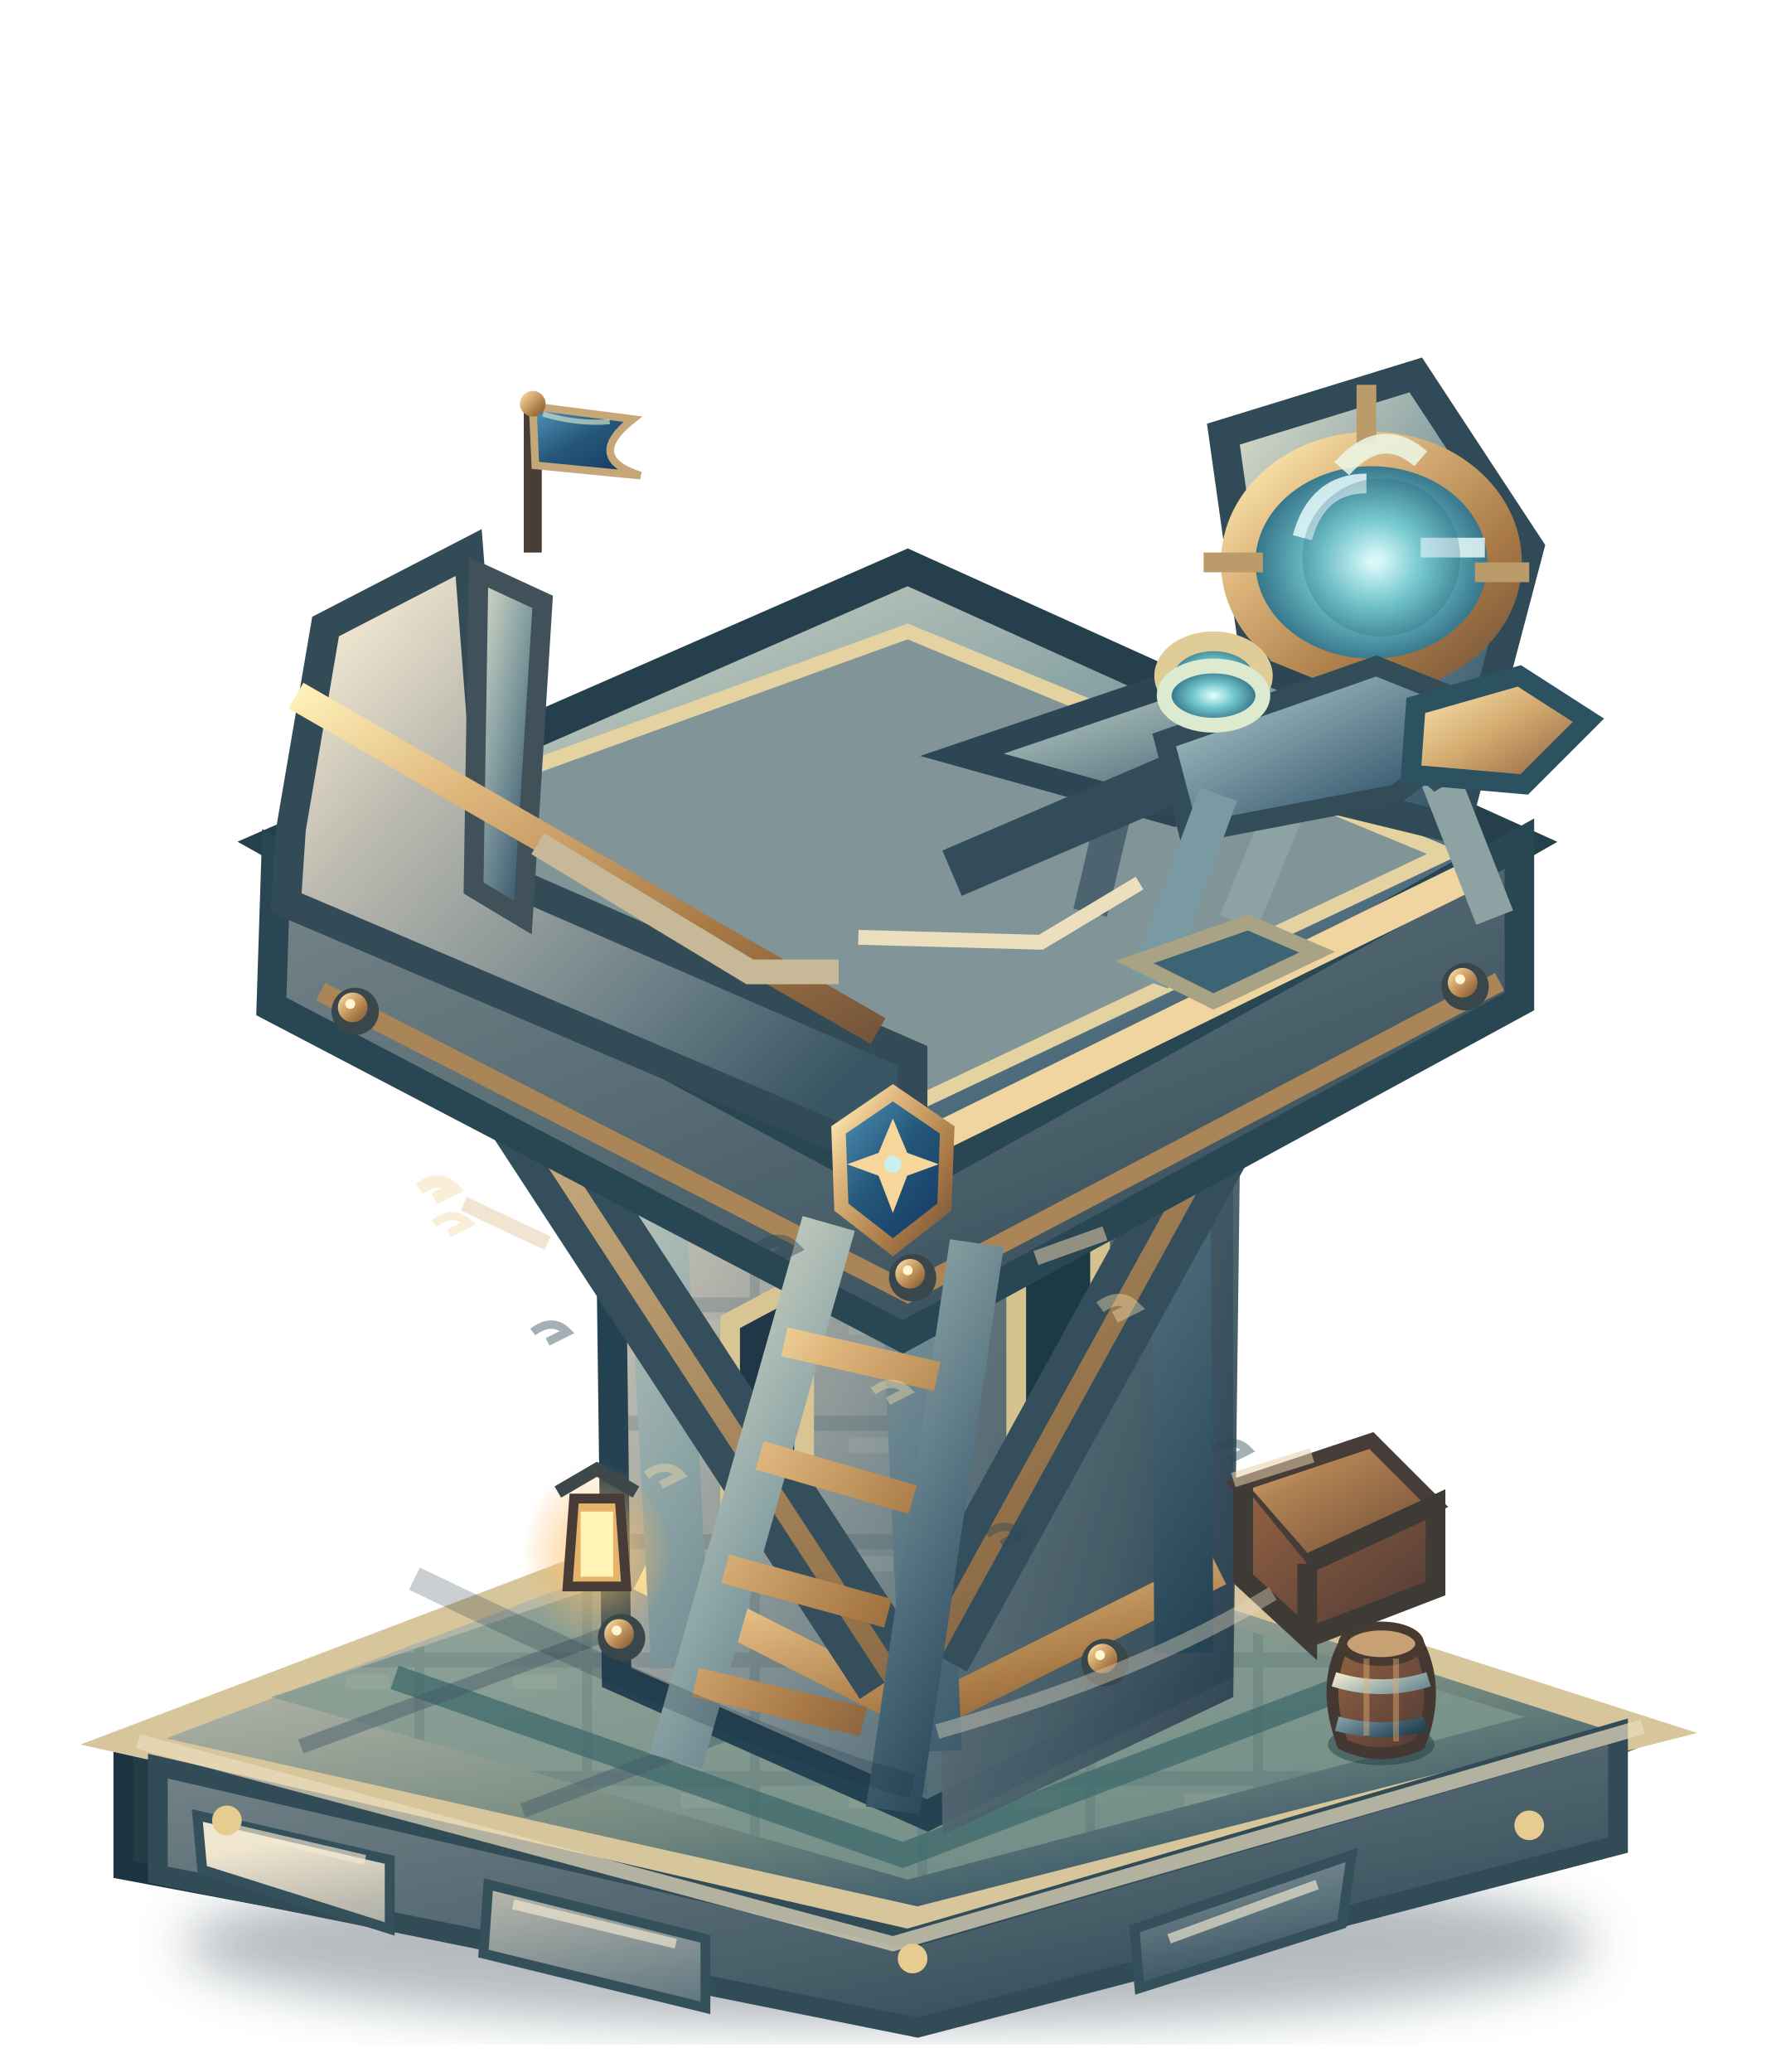
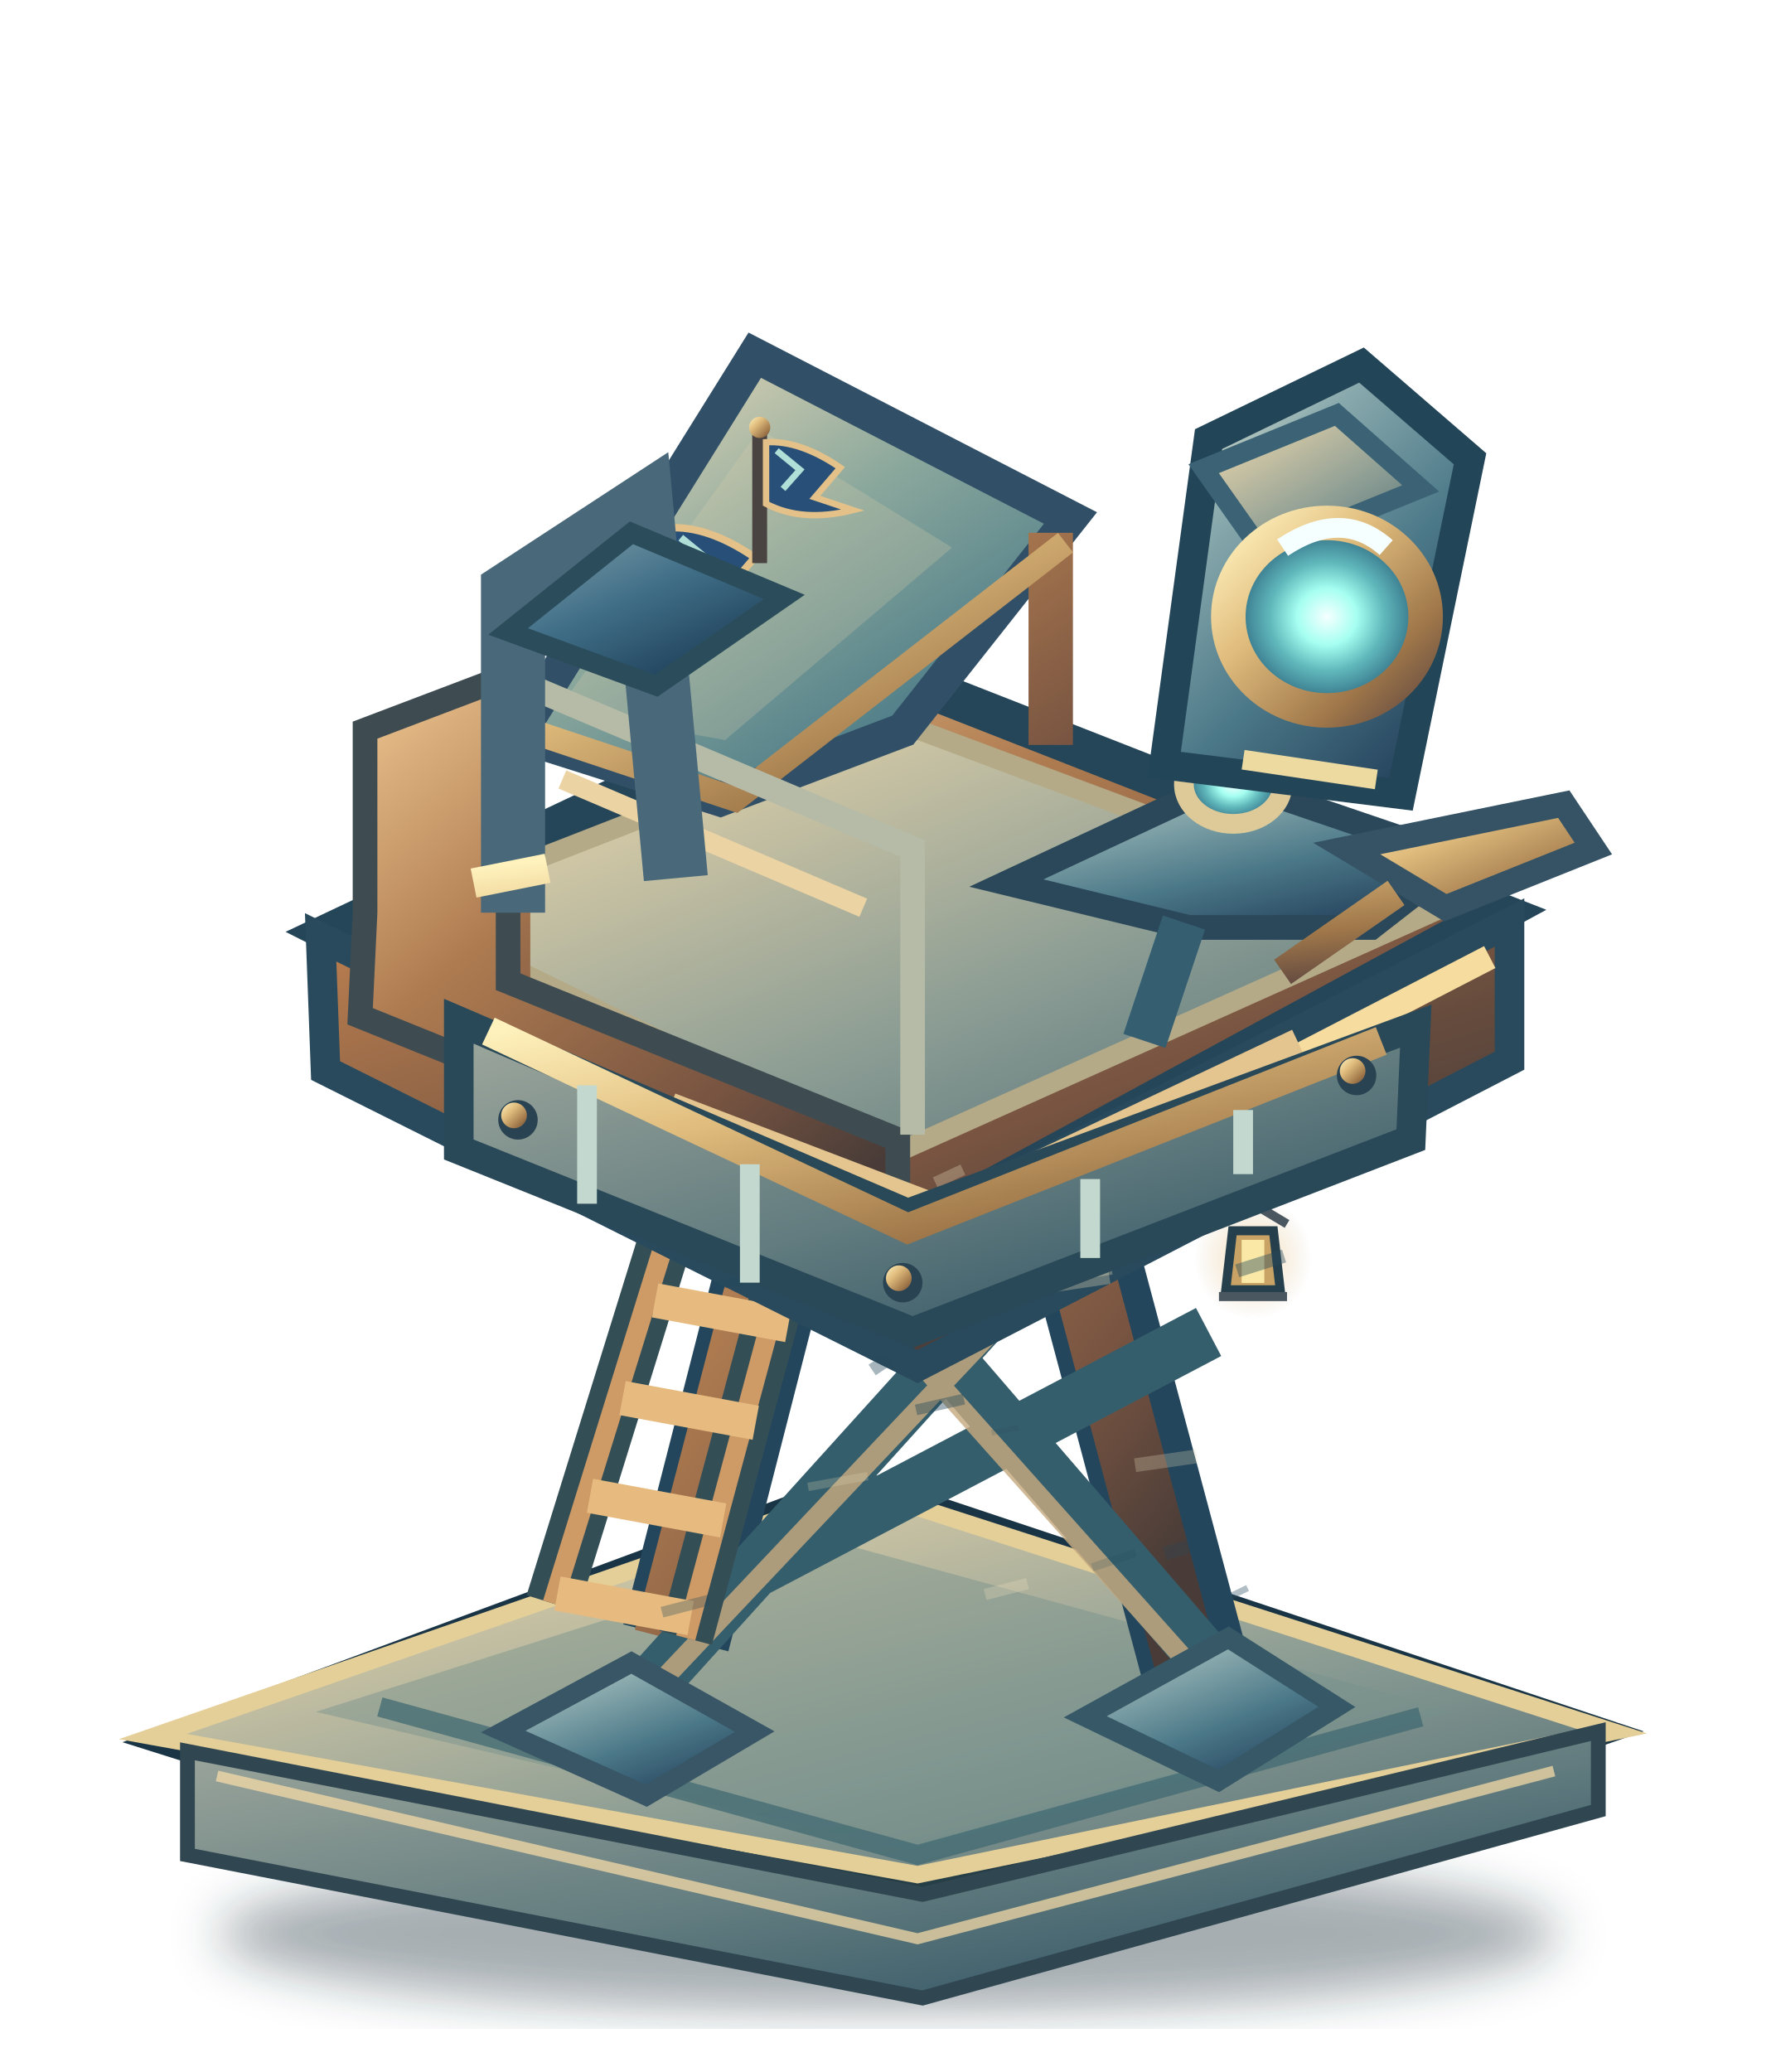
- <svg xmlns="http://www.w3.org/2000/svg" width="360" height="420" viewBox="0 0 360 420" role="img" aria-label="Francotirador II — Vigía Veterano">
+ <svg xmlns="http://www.w3.org/2000/svg" width="360" height="420" viewBox="0 0 360 420" role="img" aria-label="sniper 2 A">
  <defs>
-     <linearGradient id="stone" x1=".1" x2=".9" y1=".1" y2=".85">
-       <stop stop-color="#f0e6d0" />
-       <stop offset=".24" stop-color="#bdbbb0" />
-       <stop offset=".7" stop-color="#6c8087" />
-       <stop offset="1" stop-color="#385563" />
+     <linearGradient id="mStone" x1="0" y1="0" x2=".95" y2="1">
+       <stop stop-color="#fff2cb" />
+       <stop offset=".22" stop-color="#d4c9a6" />
+       <stop offset=".64" stop-color="#899b93" />
+       <stop offset="1" stop-color="#526d74" />
    </linearGradient>
-     <linearGradient id="stoneDark" x1="0" x2="1" y1="0" y2="1">
-       <stop stop-color="#77878a" />
-       <stop offset=".65" stop-color="#455c67" />
-       <stop offset="1" stop-color="#263a4b" />
+     <linearGradient id="sideStone" x1="0" y1="0" x2=".92" y2="1">
+       <stop stop-color="#9fa89d" />
+       <stop offset=".55" stop-color="#627c7f" />
+       <stop offset="1" stop-color="#284d60" />
    </linearGradient>
-     <linearGradient id="timber" x1=".05" x2=".95" y1="0" y2="1">
-       <stop stop-color="#e1b77b" />
-       <stop offset=".32" stop-color="#b08252" />
-       <stop offset="1" stop-color="#6d4936" />
+     <linearGradient id="iron" x1=".2" y1="0" x2=".9" y2="1">
+       <stop stop-color="#e8e8d1" />
+       <stop offset=".22" stop-color="#8babae" />
+       <stop offset=".57" stop-color="#4b7888" />
+       <stop offset=".89" stop-color="#294861" />
+       <stop offset="1" stop-color="#172f4e" />
    </linearGradient>
-     <linearGradient id="timberSide" x1="0" x2="1" y1="0" y2="1">
-       <stop stop-color="#946342" />
-       <stop offset="1" stop-color="#4e3835" />
+     <linearGradient id="wood" x1="0" y1="0" x2=".8" y2="1">
+       <stop stop-color="#f0c892" />
+       <stop offset=".4" stop-color="#ae7b50" />
+       <stop offset=".78" stop-color="#785441" />
+       <stop offset="1" stop-color="#493c38" />
    </linearGradient>
-     <linearGradient id="roof" x1=".05" x2=".85" y1="0" y2="1">
-       <stop stop-color="#82afb3" />
-       <stop offset=".3" stop-color="#477894" />
-       <stop offset=".72" stop-color="#315572" />
-       <stop offset="1" stop-color="#192f4b" />
+     <linearGradient id="woodShade" x1="0" y1="0" x2=".8" y2="1">
+       <stop stop-color="#bd8050" />
+       <stop offset=".6" stop-color="#654b3d" />
+       <stop offset="1" stop-color="#39353a" />
    </linearGradient>
-     <linearGradient id="bronze" x1="0" x2="1" y1="0" y2="1">
-       <stop stop-color="#fff0b7" />
-       <stop offset=".28" stop-color="#dfb77d" />
-       <stop offset=".7" stop-color="#a87945" />
-       <stop offset="1" stop-color="#75553b" />
+     <linearGradient id="roof" x1="0" y1="0" x2=".8" y2="1">
+       <stop stop-color="#aec3b8" />
+       <stop offset=".2" stop-color="#698d9d" />
+       <stop offset=".47" stop-color="#416f88" />
+       <stop offset=".84" stop-color="#244760" />
+       <stop offset="1" stop-color="#152f52" />
    </linearGradient>
-     <linearGradient id="steel" x1="0" x2=".9" y1="0" y2="1">
-       <stop stop-color="#e7e4cd" />
-       <stop offset=".4" stop-color="#91a8a8" />
-       <stop offset=".77" stop-color="#486778" />
-       <stop offset="1" stop-color="#244454" />
+     <linearGradient id="canvas" x1=".2" y1="0" x2="1" y2="1">
+       <stop stop-color="#e6d8b6" />
+       <stop offset=".38" stop-color="#8da99d" />
+       <stop offset=".86" stop-color="#3d7183" />
+       <stop offset="1" stop-color="#2c4b65" />
    </linearGradient>
-     <linearGradient id="cloth" x1=".1" x2=".8" y1=".1" y2=".9">
-       <stop stop-color="#498bb0" />
-       <stop offset=".48" stop-color="#255779" />
-       <stop offset="1" stop-color="#173e69" />
+     <linearGradient id="brass" x1="0" y1="0" x2="1" y2="1">
+       <stop stop-color="#fff2bd" />
+       <stop offset=".36" stop-color="#e0bc7d" />
+       <stop offset=".77" stop-color="#9e7649" />
+       <stop offset="1" stop-color="#664c41" />
    </linearGradient>
-     <radialGradient id="amber">
-       <stop stop-color="#fff8ca" stop-opacity=".98" />
-       <stop offset=".3" stop-color="#f9c36a" stop-opacity=".82" />
-       <stop offset="1" stop-color="#ffaf4f" stop-opacity="0" />
+     <radialGradient id="optic">
+       <stop stop-color="#f5ffff" />
+       <stop offset=".3" stop-color="#a6fff1" />
+       <stop offset=".58" stop-color="#60b8bb" />
+       <stop offset="1" stop-color="#285d79" />
    </radialGradient>
-     <radialGradient id="teal">
-       <stop stop-color="#e8ffff" />
-       <stop offset=".4" stop-color="#76cad0" />
-       <stop offset="1" stop-color="#255f78" />
+     <radialGradient id="light">
+       <stop stop-color="#ffeabb" stop-opacity=".85" />
+       <stop offset=".5" stop-color="#e1ac55" stop-opacity=".28" />
+       <stop offset="1" stop-color="#b48e50" stop-opacity="0" />
    </radialGradient>
-     <filter id="blur">
+     <pattern id="grain" width="20" height="16" patternUnits="userSpaceOnUse">
+       <path d="M1 5q7-3 14-2M-2 14q9-2 15-1" fill="none" stroke="#ffe1af" stroke-width="1.1" opacity=".21" />
+     </pattern>
+     <filter id="soft">
      <feGaussianBlur stdDeviation="5" />
    </filter>
-     <pattern id="shingles" width="26" height="21" patternUnits="userSpaceOnUse">
-       <path d="M0 1H26M0 21H26M13 1V21" stroke="#d0c496" stroke-opacity=".22" stroke-width="2" />
-       <path d="M0 18H26" stroke="#172d4a" stroke-opacity=".46" stroke-width="4" />
-     </pattern>
-     <pattern id="masonry" width="34" height="24" patternUnits="userSpaceOnUse">
-       <path d="M0 1H34M0 24H34M17 1V24" stroke="#2c4957" stroke-width="2" opacity=".34" />
-       <path d="M2 5h9" stroke="#fff8df" stroke-width="3" opacity=".16" />
-     </pattern>
-     <linearGradient id="t04-fund-top" x1="0" y1="0" x2=".6" y2="1">
-       <stop stop-color="#f3e6bb" />
-       <stop offset=".36" stop-color="#b2b4a6" />
-       <stop offset=".75" stop-color="#70877e" />
-       <stop offset="1" stop-color="#355467" />
-     </linearGradient>
-     <linearGradient id="t04-steel" x1="0" y1=".1" x2=".9" y2="1">
-       <stop stop-color="#c9e2d6" />
-       <stop offset=".26" stop-color="#8ca9b1" />
-       <stop offset=".72" stop-color="#406276" />
-       <stop offset="1" stop-color="#183c58" />
-     </linearGradient>
-     <linearGradient id="t04-gold" x1="0" y1="0" x2="1" y2="1">
-       <stop stop-color="#fff0bb" />
-       <stop offset=".48" stop-color="#d4ab70" />
-       <stop offset="1" stop-color="#845737" />
-     </linearGradient>
-     <radialGradient id="t04-paint-light">
-       <stop stop-color="#fff3b0" stop-opacity=".55" />
-       <stop offset=".47" stop-color="#edb76e" stop-opacity=".18" />
-       <stop offset="1" stop-color="#d9ad60" stop-opacity="0" />
-     </radialGradient>
  </defs>
-   <ellipse cx="180" cy="394" rx="143" ry="17" fill="#122b34" opacity=".32" filter="url(#blur)" />
-   <path d="M25 353 169 298 335 351 185 409 25 379Z" fill="#243c45" stroke="#1c3440" stroke-width="4" />
-   <path d="M25 353 170 298 335 351 186 389Z" fill="url(#t04-fund-top)" stroke="#d7c59b" stroke-width="5" />
-   <path d="M32 358 184 393 328 351 328 374 186 411 32 380Z" fill="url(#stoneDark)" stroke="#314b57" stroke-width="4" />
-   <path d="M28 353 181 394 333 350" fill="none" stroke="#e9ddbd" stroke-width="3" opacity=".7" />
-   <path d="M55 344 171 305 309 348 184 381Z" fill="#809a90" opacity=".75" />
-   <path d="M55 344 171 305 309 348 184 381Z" fill="url(#masonry)" opacity=".45" />
-   <path d="M40 368 79 377 79 391 41 379ZM99 382 143 393 143 407 98 396ZM230 391 274 376 272 390 231 403Z" fill="url(#stone)" stroke="#34505b" stroke-width="2" />
-   <path d="M44 370 74 377M104 386l33 8M237 393l30-11" fill="none" stroke="#f3ead2" stroke-width="2" opacity=".65" />
-   <path d="M80 340 183 376 278 340" fill="none" stroke="#3d696b" stroke-width="5" opacity=".75" />
-   <path d="M61 354 167 315M106 367 209 328" stroke="#435965" stroke-width="3" opacity=".45" />
-   <circle cx="46" cy="369" r="3" fill="#e6cd8f" />
-   <circle cx="185" cy="397" r="3" fill="#e6cd8f" />
-   <circle cx="310" cy="370" r="3" fill="#e6cd8f" />
-   <path d="M123 184 190 148 247 182 247 338 188 368 125 340Z" fill="url(#stone)" stroke="#254253" stroke-width="6" />
-   <path d="M190 148 252 183 250 344 191 372Z" fill="url(#stoneDark)" opacity=".92" />
-   <path d="M126 184 188 151V364L127 337Z" fill="url(#masonry)" opacity=".54" />
-   <path d="M130 319 187 348 247 318" stroke="url(#bronze)" stroke-width="7" fill="none" />
-   <path d="M130 186 138 338M180 160l9 195M239 187 240 335" stroke="url(#steel)" stroke-width="12" />
-   <path d="M148 268 163 260v42l-15 9Z" fill="#203748" stroke="#d9c594" stroke-width="4" />
-   <path d="M206 252 223 243v39l-17 10Z" fill="#1c3946" stroke="#d5c38f" stroke-width="4" />
-   <path d="M147 224 163 215" stroke="url(#bronze)" stroke-width="5" />
-   <path d="M85 193 181 340M276 177 189 335" stroke="#344e5c" stroke-width="16" />
-   <path d="M85 193 181 340M276 177 189 335" stroke="url(#bronze)" stroke-width="4" opacity=".82" />
-   <path d="M56 171 184 115 308 171 183 242Z" fill="url(#steel)" stroke="#25404c" stroke-width="7" />
-   <path d="M56 173 182 241 308 171V203L183 271 55 204Z" fill="url(#stoneDark)" stroke="#294653" stroke-width="6" />
-   <path d="M65 171 184 128 293 173 183 225Z" fill="#819598" stroke="#e4d2a1" stroke-width="3" />
-   <path d="M71 179 183 234 299 177" fill="none" stroke="#f1d5a1" stroke-width="6" />
-   <path d="M65 201 184 262 304 199" fill="none" stroke="#a98557" stroke-width="4" />
-   <circle cx="72" cy="205" r="4.8" fill="#39464a" />
-   <circle cx="71.5" cy="204.2" r="3" fill="url(#bronze)" />
-   <circle cx="71" cy="203.5" r="1" fill="#fff5d1" />
-   <circle cx="185" cy="259" r="4.8" fill="#39464a" />
-   <circle cx="184.5" cy="258.2" r="3" fill="url(#bronze)" />
-   <circle cx="184" cy="257.5" r="1" fill="#fff5d1" />
-   <circle cx="297" cy="200" r="4.8" fill="#39464a" />
-   <circle cx="296.5" cy="199.2" r="3" fill="url(#bronze)" />
-   <circle cx="296" cy="198.5" r="1" fill="#fff5d1" />
-   <path d="M59 168 66 127 95 112 100 177 185 214V237L58 183Z" fill="url(#stone)" stroke="#334b56" stroke-width="6" />
-   <path d="M97 116 110 122 106 186 96 180Z" fill="url(#steel)" stroke="#41515a" stroke-width="4" />
-   <path d="M60 141 178 209" stroke="url(#bronze)" stroke-width="6" />
-   <path d="M258 159 248 88 287 76 310 111 295 168Z" fill="url(#steel)" stroke="#304b57" stroke-width="6" />
-   <ellipse cx="278" cy="114" rx="27" ry="23" fill="url(#teal)" stroke="url(#bronze)" stroke-width="7" />
-   <path d="M264 109Q267 98 277 98M288 111h13" fill="none" stroke="#f0ffff" stroke-width="4" opacity=".8" />
-   <path d="M277 90V78M256 114h-12M299 116h11" stroke="#bc9b6b" stroke-width="4" />
-   <path d="M263 158 251 187M292 158l11 28" stroke="#8da2a3" stroke-width="8" />
-   <path d="M195 153 251 134 283 147 238 165Z" fill="url(#steel)" stroke="#2c4654" stroke-width="5" />
-   <path d="M278 146 302 139 311 146 291 158Z" fill="url(#bronze)" stroke="#37505b" stroke-width="4" />
-   <ellipse cx="246" cy="137" rx="10" ry="7" fill="url(#teal)" stroke="#dfcc96" stroke-width="4" />
-   <path d="M226 164 221 185" stroke="#4b6470" stroke-width="7" />
-   <g transform="translate(108 112) scale(0.52)">
-     <path d="M0 0V-57" stroke="#493d37" stroke-width="7" />
-     <path d="M0-57 39-52Q20-37 42-30L1-34Z" fill="url(#cloth)" stroke="#c6a778" stroke-width="3" />
-     <path d="M4-54Q17-50 30-51" fill="none" stroke="#d7e6cc" stroke-width="2" opacity=".65" />
-     <circle cy="-58" r="5" fill="url(#bronze)" />
+   <g id="tower-shadow">
+     <ellipse cx="180" cy="392" rx="136" ry="16" fill="#132c36" opacity=".38" filter="url(#soft)" />
+     <path d="M31 353 174 300 327 351 183 401Z" fill="#263e46" stroke="#193445" stroke-width="4" />
+     <path d="M31 352 175 302 327 351 186 380Z" fill="url(#mStone)" stroke="#e5cf98" stroke-width="3.5" />
+     <path d="M38 355 187 384 324 351V367L187 405 38 376Z" fill="url(#sideStone)" stroke="#304752" stroke-width="3" />
+     <path d="M64 347 171 313 295 347 184 375Z" fill="#76918b" opacity=".45" />
+     <path d="M44 360 186 393 315 359" fill="none" stroke="#f8dda8" stroke-width="2.2" opacity=".72" />
+     <path d="M77 346 186 376 288 348" stroke="#3f6870" stroke-width="4" opacity=".72" fill="none" />
  </g>
-   <g transform="translate(181 236) scale(0.58)">
-     <path d="M0-25 19-12 18 15 0 29-18 15-19-12Z" fill="url(#cloth)" stroke="url(#bronze)" stroke-width="5" />
-     <path d="M0-16 5-4 16 0 5 4 0 17-5 4-16 0-5-4Z" fill="#f7d69b" />
-     <circle r="3" fill="#caeff0" />
+   <g id="sniper-back">
+     <path d="M137 332 177 176 199 176 242 337" fill="none" stroke="#23465c" stroke-width="22" />
+     <path d="M135 332 176 175M241 339l-43-162" stroke="url(#wood)" stroke-width="13" fill="none" />
+     <path d="M126 348 230 233M252 345 152 229M146 322l99-52" stroke="#355e6c" stroke-width="11" fill="none" />
+     <path d="M131 344 234 235M247 344 148 233" stroke="#c6aa7f" stroke-width="4" opacity=".82" fill="none" />
+     <path d="M102 351l26-14 25 14-22 13Z" fill="url(#iron)" stroke="#385665" stroke-width="4" />
+     <path d="M220 348l29-16 22 14-24 15Z" fill="url(#iron)" stroke="#365867" stroke-width="4" />
+     <g transform="translate(136 305)">
+       <path d="M-24 20 8-83M3 27 32-81" stroke="#344e56" stroke-width="11" fill="none" />
+       <path d="M-24 20 8-83M3 27 32-81" stroke="#ce9b67" stroke-width="4" fill="none" />
+       <path d="M-23.0 18.0l27 5" stroke="#e7bb7f" stroke-width="7" />
+       <path d="M-16.4 -1.8l27 5" stroke="#e7bb7f" stroke-width="7" />
+       <path d="M-9.8 -21.6l27 5" stroke="#e7bb7f" stroke-width="7" />
+       <path d="M-3.2 -41.4l27 5" stroke="#e7bb7f" stroke-width="7" />
+       <path d="M3.4 -61.2l27 5" stroke="#e7bb7f" stroke-width="7" />
+       <path d="M10.0 -81.0l27 5" stroke="#e7bb7f" stroke-width="7" />
+     </g>
+     <path d="M67 189 179 136 304 185 186 249Z" fill="url(#wood)" stroke="#254558" stroke-width="8" />
+     <path d="M65 190 185 249 306 187V215L186 277 66 217Z" fill="url(#woodShade)" stroke="#294a5c" stroke-width="6" />
+     <path d="M81 185 181 146 288 186 181 234Z" fill="url(#mStone)" stroke="#b4aa87" stroke-width="4" />
+     <path d="M82 200 184 255 302 194" stroke="#f6dc9e" stroke-width="5" fill="none" />
+     <path d="M105 149 153 72 217 105 183 148 146 162Z" fill="url(#canvas)" stroke="#315067" stroke-width="7" />
+     <path d="M113 144 154 87 193 111 147 150" fill="#dbd0ab" opacity=".25" />
+     <path d="M103 153V204M213 108V151" stroke="url(#wood)" stroke-width="9" />
+     <path d="M104 147 149 162 216 110" stroke="url(#brass)" stroke-width="5" fill="none" />
+     <path d="M74 185V148l29-11v62l79 32v19L73 206Z" fill="url(#wood)" stroke="#3e4c52" stroke-width="5" />
+     <path d="M107 139 185 172v58" stroke="#b5bba7" stroke-width="5" fill="none" />
+     <path d="M114 158l61 26" stroke="#ebd3a4" stroke-width="4" />
+     <path d="M204 179 249 158 296 174 278 188 241 188Z" fill="url(#iron)" stroke="#2b485a" stroke-width="5" />
+     <path d="M273 172 317 163 323 172 293 184Z" fill="url(#brass)" stroke="#355364" stroke-width="5" />
+     <ellipse cx="250" cy="159" rx="10" ry="8" fill="url(#optic)" stroke="#ddca98" stroke-width="4" />
+     <path d="M240 187l-8 24" stroke="#355e70" stroke-width="9" />
+     <path d="M136 224 191 245 263 211" fill="none" stroke="#e5c58f" stroke-width="5" />
+     <g transform="translate(134 133) scale(0.5)">
+       <path d="M0 5V-58" stroke="#494341" stroke-width="7" />
+       <path d="M3-52Q19-53 38-40L26-26 44-20Q20-14 3-23Z" fill="#284f78" stroke="#e3c189" stroke-width="3" />
+       <path d="M8-48 19-39 11-30" stroke="#afdfd6" stroke-width="3" fill="none" />
+       <circle cy="-59" r="5" fill="url(#brass)" />
+     </g>
+     <g transform="translate(254 255) scale(0.46)">
+       <ellipse rx="26" ry="27" fill="url(#light)" opacity=".7" />
+       <path d="M-9-12 9-12 12 14-12 14Z" fill="#c8a365" stroke="#263f4c" stroke-width="4" />
+       <path d="M-5-8H5V11H-5Z" fill="#fff1af" opacity=".88" />
+       <path d="M-15-15 0-24 15-15M-15 17H15" fill="none" stroke="#4a5760" stroke-width="4" />
+     </g>
+     <g id="hand-painted-stone-wear">
+       <path d="M201.0 290.4l5.5 -1.0" stroke="#23485b" stroke-width="1.2" opacity="0.16" />
+       <path d="M174.9 247.5l10.9 -1.7" stroke="#e6d9b8" stroke-width="1.7" opacity="0.36" />
+       <path d="M199.7 323.2l8.6 -2.2" stroke="#e6d9b8" stroke-width="2.3" opacity="0.30" />
+       <path d="M186.5 253.4l12.2 -2.2" stroke="#e6d9b8" stroke-width="2.5" opacity="0.15" />
+       <path d="M163.8 301.4l12.1 -2.2" stroke="#e6d9b8" stroke-width="1.7" opacity="0.23" />
+       <path d="M145.0 260.5l9.0 -1.4" stroke="#23485b" stroke-width="1.8" opacity="0.32" />
+       <path d="M212.7 260.7l12.2 -1.8" stroke="#e6d9b8" stroke-width="2.7" opacity="0.32" />
+       <path d="M250.8 257.6l9.5 -3.0" stroke="#23485b" stroke-width="2.7" opacity="0.42" />
+       <path d="M249.4 323.6l3.5 -1.7" stroke="#23485b" stroke-width="1.3" opacity="0.36" />
+       <path d="M158.9 252.2l8.8 -1.8" stroke="#e6d9b8" stroke-width="1.5" opacity="0.26" />
+       <path d="M189.6 239.7l5.6 -2.6" stroke="#e6d9b8" stroke-width="2.3" opacity="0.31" />
+       <path d="M221.4 317.7l8.8 -2.9" stroke="#23485b" stroke-width="1.7" opacity="0.18" />
+       <path d="M213.9 259.4l11.5 -1.9" stroke="#e6d9b8" stroke-width="1.7" opacity="0.32" />
+       <path d="M178.9 262.2l11.7 -1.4" stroke="#e6d9b8" stroke-width="2.6" opacity="0.39" />
+       <path d="M236.1 314.9l9.5 -2.7" stroke="#23485b" stroke-width="2.8" opacity="0.24" />
+       <path d="M180.7 246.0l4.9 -1.5" stroke="#e6d9b8" stroke-width="1.1" opacity="0.38" />
+       <path d="M176.8 277.7l3.4 -2.3" stroke="#23485b" stroke-width="2.6" opacity="0.40" />
+       <path d="M186.7 246.9l10.5 -2.8" stroke="#e6d9b8" stroke-width="2.2" opacity="0.37" />
+       <path d="M230.1 297.0l12.5 -1.8" stroke="#e6d9b8" stroke-width="2.8" opacity="0.27" />
+       <path d="M134.2 326.8l9.6 -2.5" stroke="#23485b" stroke-width="2.2" opacity="0.32" />
+       <path d="M199.0 262.4l5.4 -2.9" stroke="#23485b" stroke-width="1.8" opacity="0.43" />
+       <path d="M185.7 285.8l9.7 -2.2" stroke="#23485b" stroke-width="2.2" opacity="0.42" />
+     </g>
  </g>
-   <path d="M168 248 137 357M198 252 181 367" stroke="url(#steel)" stroke-width="11" />
-   <path d="M159 272l31 7M154 295l31 9M147 318l33 9M141 341l34 8" stroke="url(#bronze)" stroke-width="6" />
-   <g transform="translate(121 313) scale(0.66)">
-     <ellipse cx="0" cy="3" rx="23" ry="28" fill="url(#amber)" opacity=".72" />
-     <path d="M-7-14 7-14 9 13-9 13Z" fill="#e5b46a" stroke="#473c38" stroke-width="3" />
-     <path d="M-5-10h10v20H-5Z" fill="#fff4b6" />
-     <path d="M-12-16 0-23 12-16" fill="none" stroke="#3e484a" stroke-width="4" />
-     <path d="M-13 16H13" stroke="url(#bronze)" stroke-width="4" />
+   <g id="sniper-veteran-optic-deck">
+     <path d="M236 155l9-66 31-15 22 19-14 68Z" fill="url(#iron)" stroke="#234558" stroke-width="6" />
+     <path d="M244 95 271 84 288 99 256 112Z" fill="url(#mStone)" stroke="#3b6375" stroke-width="4" />
+     <ellipse cx="269" cy="125" rx="20" ry="19" fill="url(#optic)" stroke="url(#brass)" stroke-width="7" />
+     <path d="M260 111q12-8 21 0" stroke="#f6ffff" stroke-width="4" fill="none" />
+     <path d="M252 154 279 158" stroke="#eddaa1" stroke-width="4" />
+     <path d="M104 185V120L130 103l7 75" stroke="#49697a" stroke-width="13" fill="none" />
+     <path d="M103 128 128 108 159 121 133 139Z" fill="url(#roof)" stroke="#2b4d5b" stroke-width="4" />
+     <path d="M96 179 111 176M260 197l23-16" stroke="url(#brass)" stroke-width="6" />
+     <g transform="translate(154 112) scale(0.43)">
+       <path d="M0 5V-58" stroke="#494341" stroke-width="7" />
+       <path d="M3-52Q19-53 38-40L26-26 44-20Q20-14 3-23Z" fill="#284f78" stroke="#e3c189" stroke-width="3" />
+       <path d="M8-48 19-39 11-30" stroke="#afdfd6" stroke-width="3" fill="none" />
+       <circle cy="-59" r="5" fill="url(#brass)" />
+     </g>
  </g>
-   <g transform="translate(280 341) scale(0.6)">
-     <ellipse cx="0" cy="21" rx="18" ry="7" fill="#152d32" opacity=".4" />
-     <path d="M-13-12Q-20 2-13 21Q0 27 13 21Q20 3 13-12Z" fill="url(#timberSide)" stroke="#443932" stroke-width="4" />
-     <ellipse cy="-13" rx="13" ry="6" fill="#c7a073" stroke="#473a31" stroke-width="3" />
-     <path d="M-16-1Q0 4 16-1M-15 14Q0 18 15 14" fill="none" stroke="url(#steel)" stroke-width="5" />
-     <path d="M-5-8V18M5-8V20" stroke="#ddad71" stroke-width="2" opacity=".45" />
-   </g>
-   <path d="M251 301 278 292 291 305 265 317Z" fill="url(#timber)" stroke="#473c38" stroke-width="3" />
-   <path d="M252 301v19l13 12v-15M265 317l26-12v17l-26 10" fill="url(#timberSide)" stroke="#3e3a36" stroke-width="4" />
-   <circle cx="126" cy="332" r="4.8" fill="#39464a" />
-   <circle cx="125.5" cy="331.2" r="3" fill="url(#bronze)" />
-   <circle cx="125" cy="330.5" r="1" fill="#fff5d1" />
-   <circle cx="224" cy="337" r="4.8" fill="#39464a" />
-   <circle cx="223.5" cy="336.2" r="3" fill="url(#bronze)" />
-   <circle cx="223" cy="335.5" r="1" fill="#fff5d1" />
-   <g id="t04-painted-microvolume">
-     <path d="M85 241q4 -3 7 0l-4 2" stroke="#f1d9a7" stroke-width="2.5" fill="none" opacity=".43" />
-     <path d="M108 270q4 -3 7 0l-4 2" stroke="#2d4753" stroke-width="1.7" fill="none" opacity=".43" />
-     <path d="M131 299q4 -3 7 0l-4 2" stroke="#f1d9a7" stroke-width="1.7" fill="none" opacity=".43" />
-     <path d="M154 253q4 -3 7 0l-4 2" stroke="#2d4753" stroke-width="2.5" fill="none" opacity=".43" />
-     <path d="M177 282q4 -3 7 0l-4 2" stroke="#f1d9a7" stroke-width="1.7" fill="none" opacity=".43" />
-     <path d="M200 311q4 -3 7 0l-4 2" stroke="#2d4753" stroke-width="1.7" fill="none" opacity=".43" />
-     <path d="M223 265q4 -3 7 0l-4 2" stroke="#f1d9a7" stroke-width="2.5" fill="none" opacity=".43" />
-     <path d="M246 294q4 -3 7 0l-4 2" stroke="#2d4753" stroke-width="1.7" fill="none" opacity=".43" />
-     <path d="M88 248q4 -3 7 0l-4 2" stroke="#f1d9a7" stroke-width="1.7" fill="none" opacity=".43" />
-     <path d="M94 244l17 8M210 255l14-5M250 300l16-5" stroke="#e6ceab" stroke-width="3" opacity=".55" />
-     <path d="M84 320Q159 356 185 362" stroke="#172e3c" stroke-width="5" opacity=".23" fill="none" />
-     <path d="M190 351q42-12 68-28" stroke="#e7dac0" stroke-width="3" opacity=".4" fill="none" />
-   </g>
-   <g id="t04-sniper-ii-functional">
-     <path d="M193 177l56-24 47-7" stroke="#324c5a" stroke-width="10" fill="none" />
-     <path d="M236 150l43-15 25 10-21 16-42 8Z" fill="url(#t04-steel)" stroke="#324d58" stroke-width="4" />
-     <path d="M287 143l21-6 14 9-13 13-23-2Z" fill="url(#t04-gold)" stroke="#2c5261" stroke-width="4" />
-     <ellipse cx="246" cy="141" rx="10" ry="6" fill="url(#teal)" stroke="#dcebcf" stroke-width="3" />
-     <path d="M247 161l-14 38" stroke="#799aa3" stroke-width="8" />
-     <path d="M230 195l23-8 14 6-21 10Z" fill="#3d6475" stroke="#a9a385" stroke-width="3" />
-     <path d="M109 171l43 26 18 0" stroke="#c7b898" stroke-width="5" fill="none" />
-     <path d="M174 190l37 1 20-12" stroke="#ecdfbd" stroke-width="3" fill="none" />
-     <path d="M272 95q8-9 16-2" stroke="#ecf8e8" stroke-width="4" fill="none" opacity=".85" />
-     <circle cx="280" cy="113" r="16" fill="url(#teal)" opacity=".25" />
+   <g id="sniper-front-rail">
+     <path d="M93 207 184 246 287 208 286 231 185 270 93 233Z" fill="url(#sideStone)" stroke="#294958" stroke-width="6" />
+     <path d="M99 209 184 249 280 211" stroke="url(#brass)" stroke-width="6" fill="none" />
+     <path d="M119 220v24M152 236v24M221 239v16M252 225v13" stroke="#c3d8ce" stroke-width="4" />
+     <circle cx="105" cy="227" r="4" fill="#2a4352" />
+     <circle cx="104.2" cy="226.1" r="2.6" fill="url(#brass)" />
+     <circle cx="183" cy="260" r="4" fill="#2a4352" />
+     <circle cx="182.2" cy="259.1" r="2.6" fill="url(#brass)" />
+     <circle cx="275" cy="218" r="4" fill="#2a4352" />
+     <circle cx="274.2" cy="217.1" r="2.6" fill="url(#brass)" />
  </g>
</svg>
